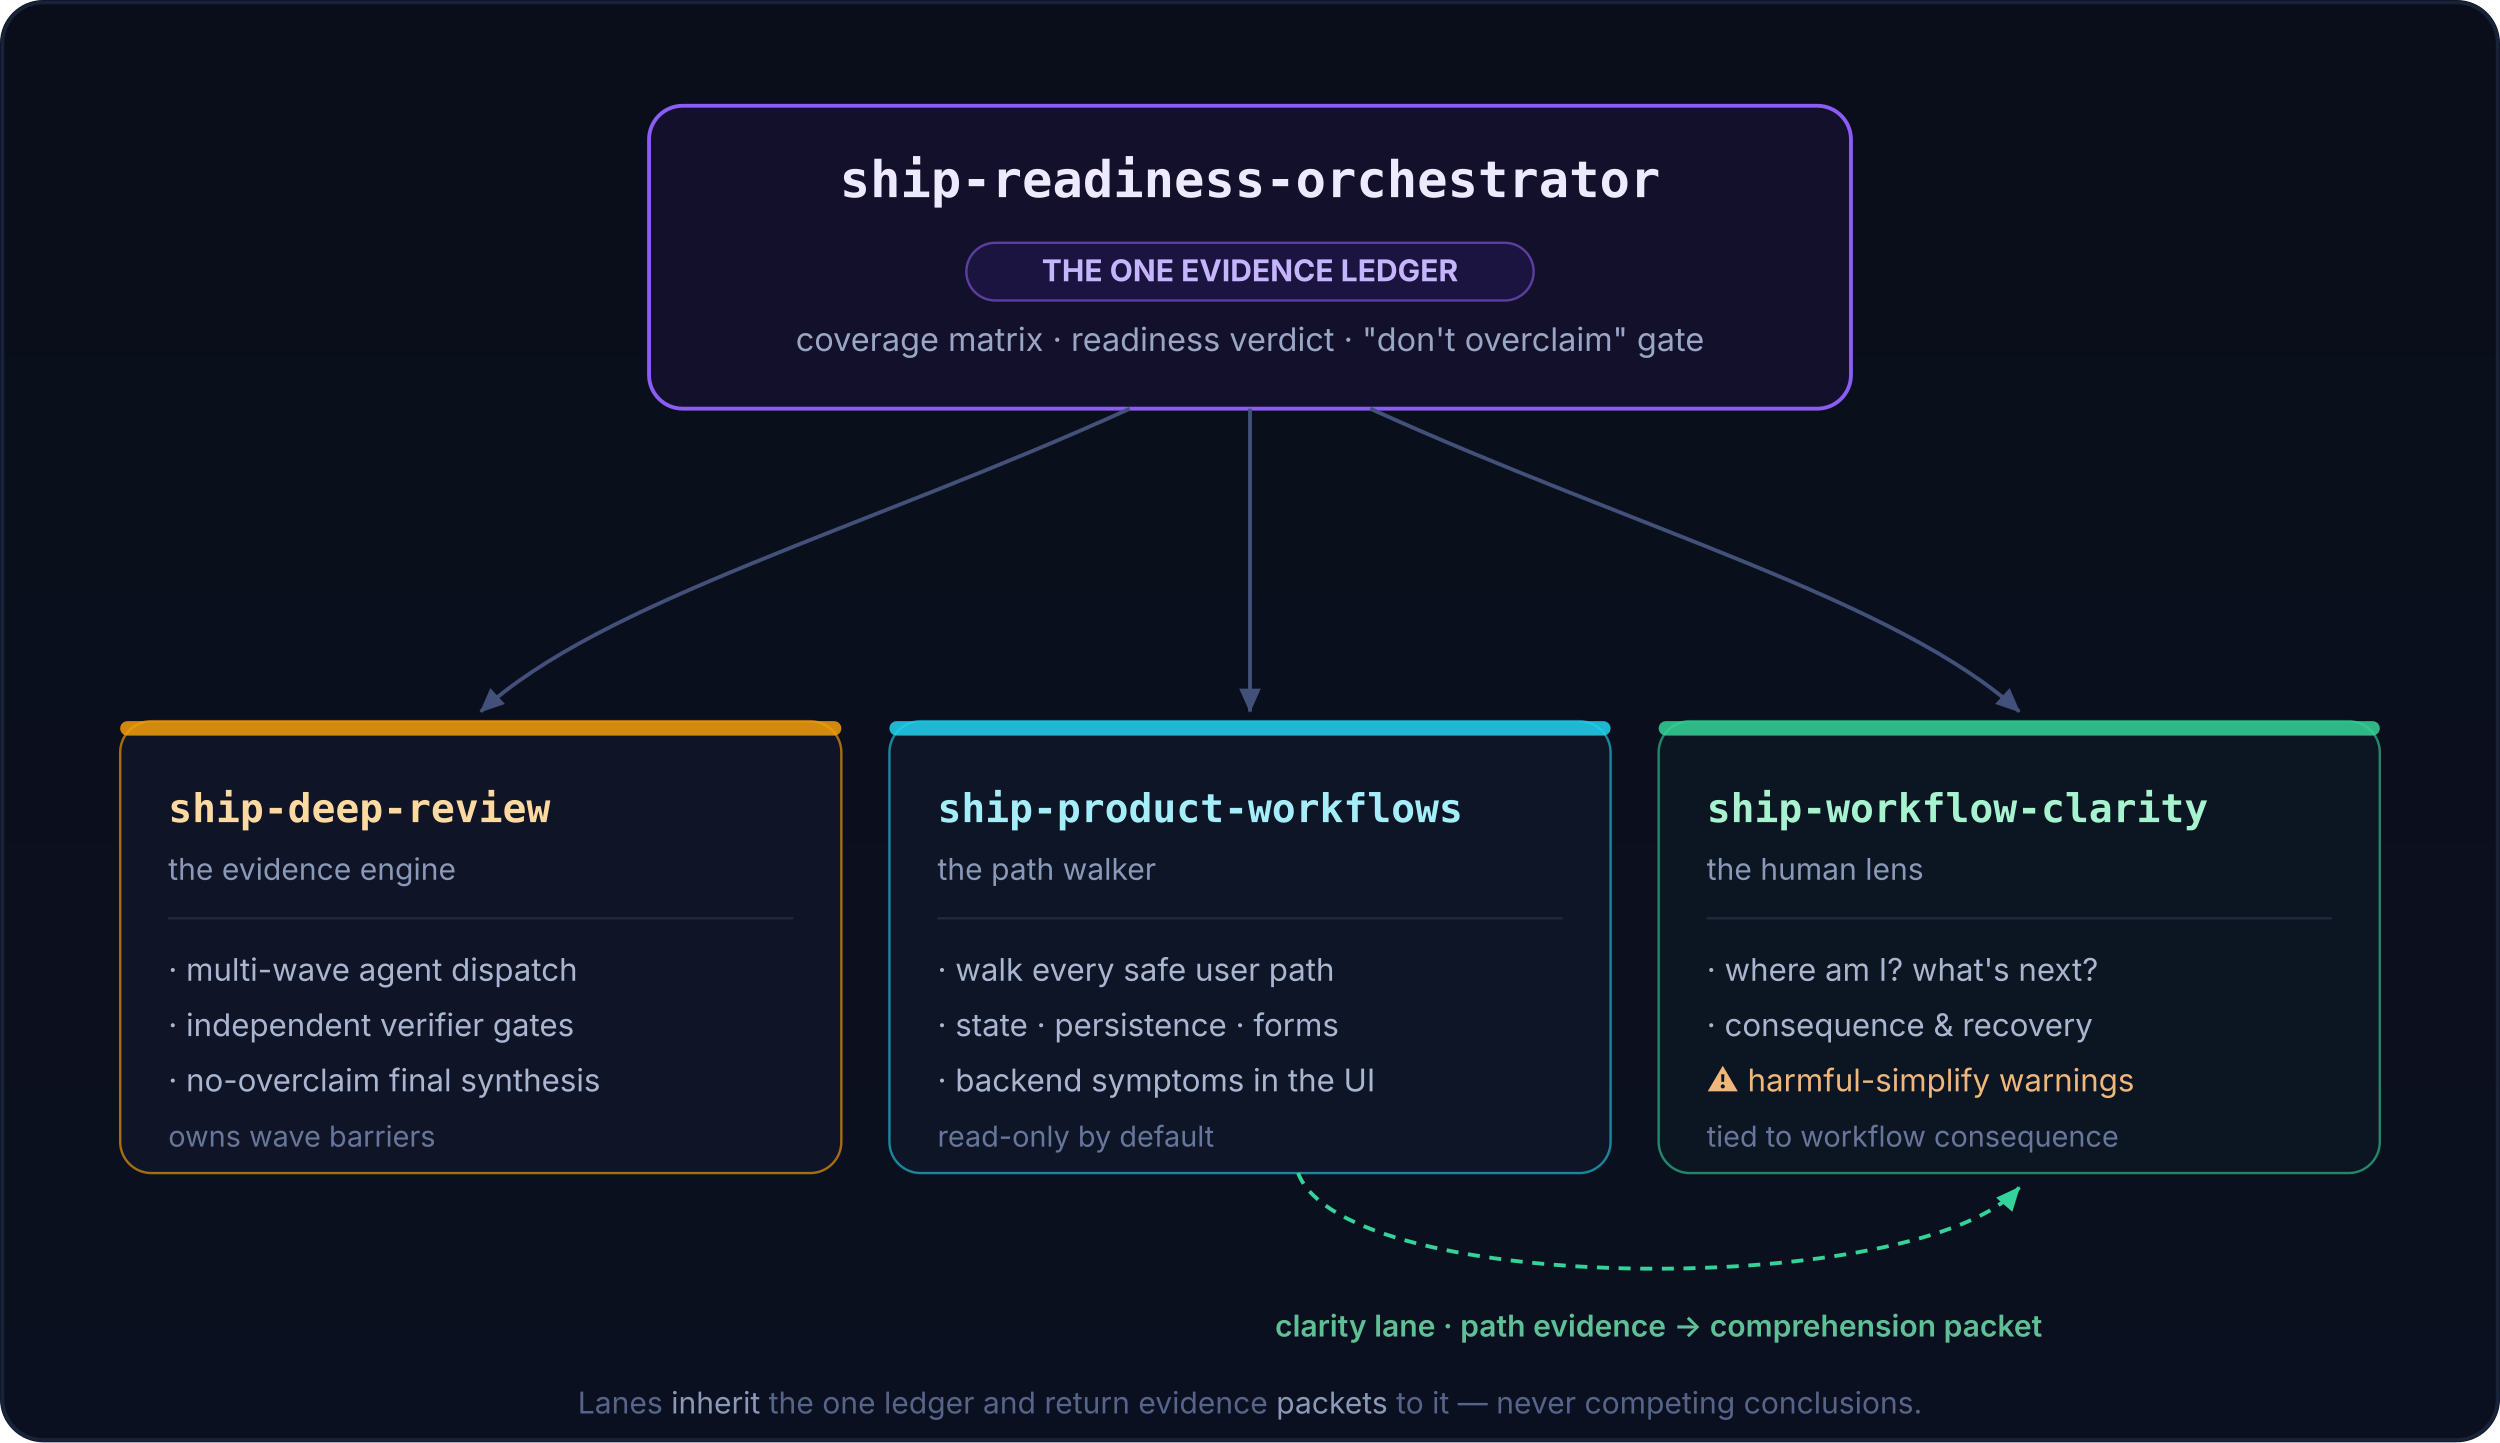
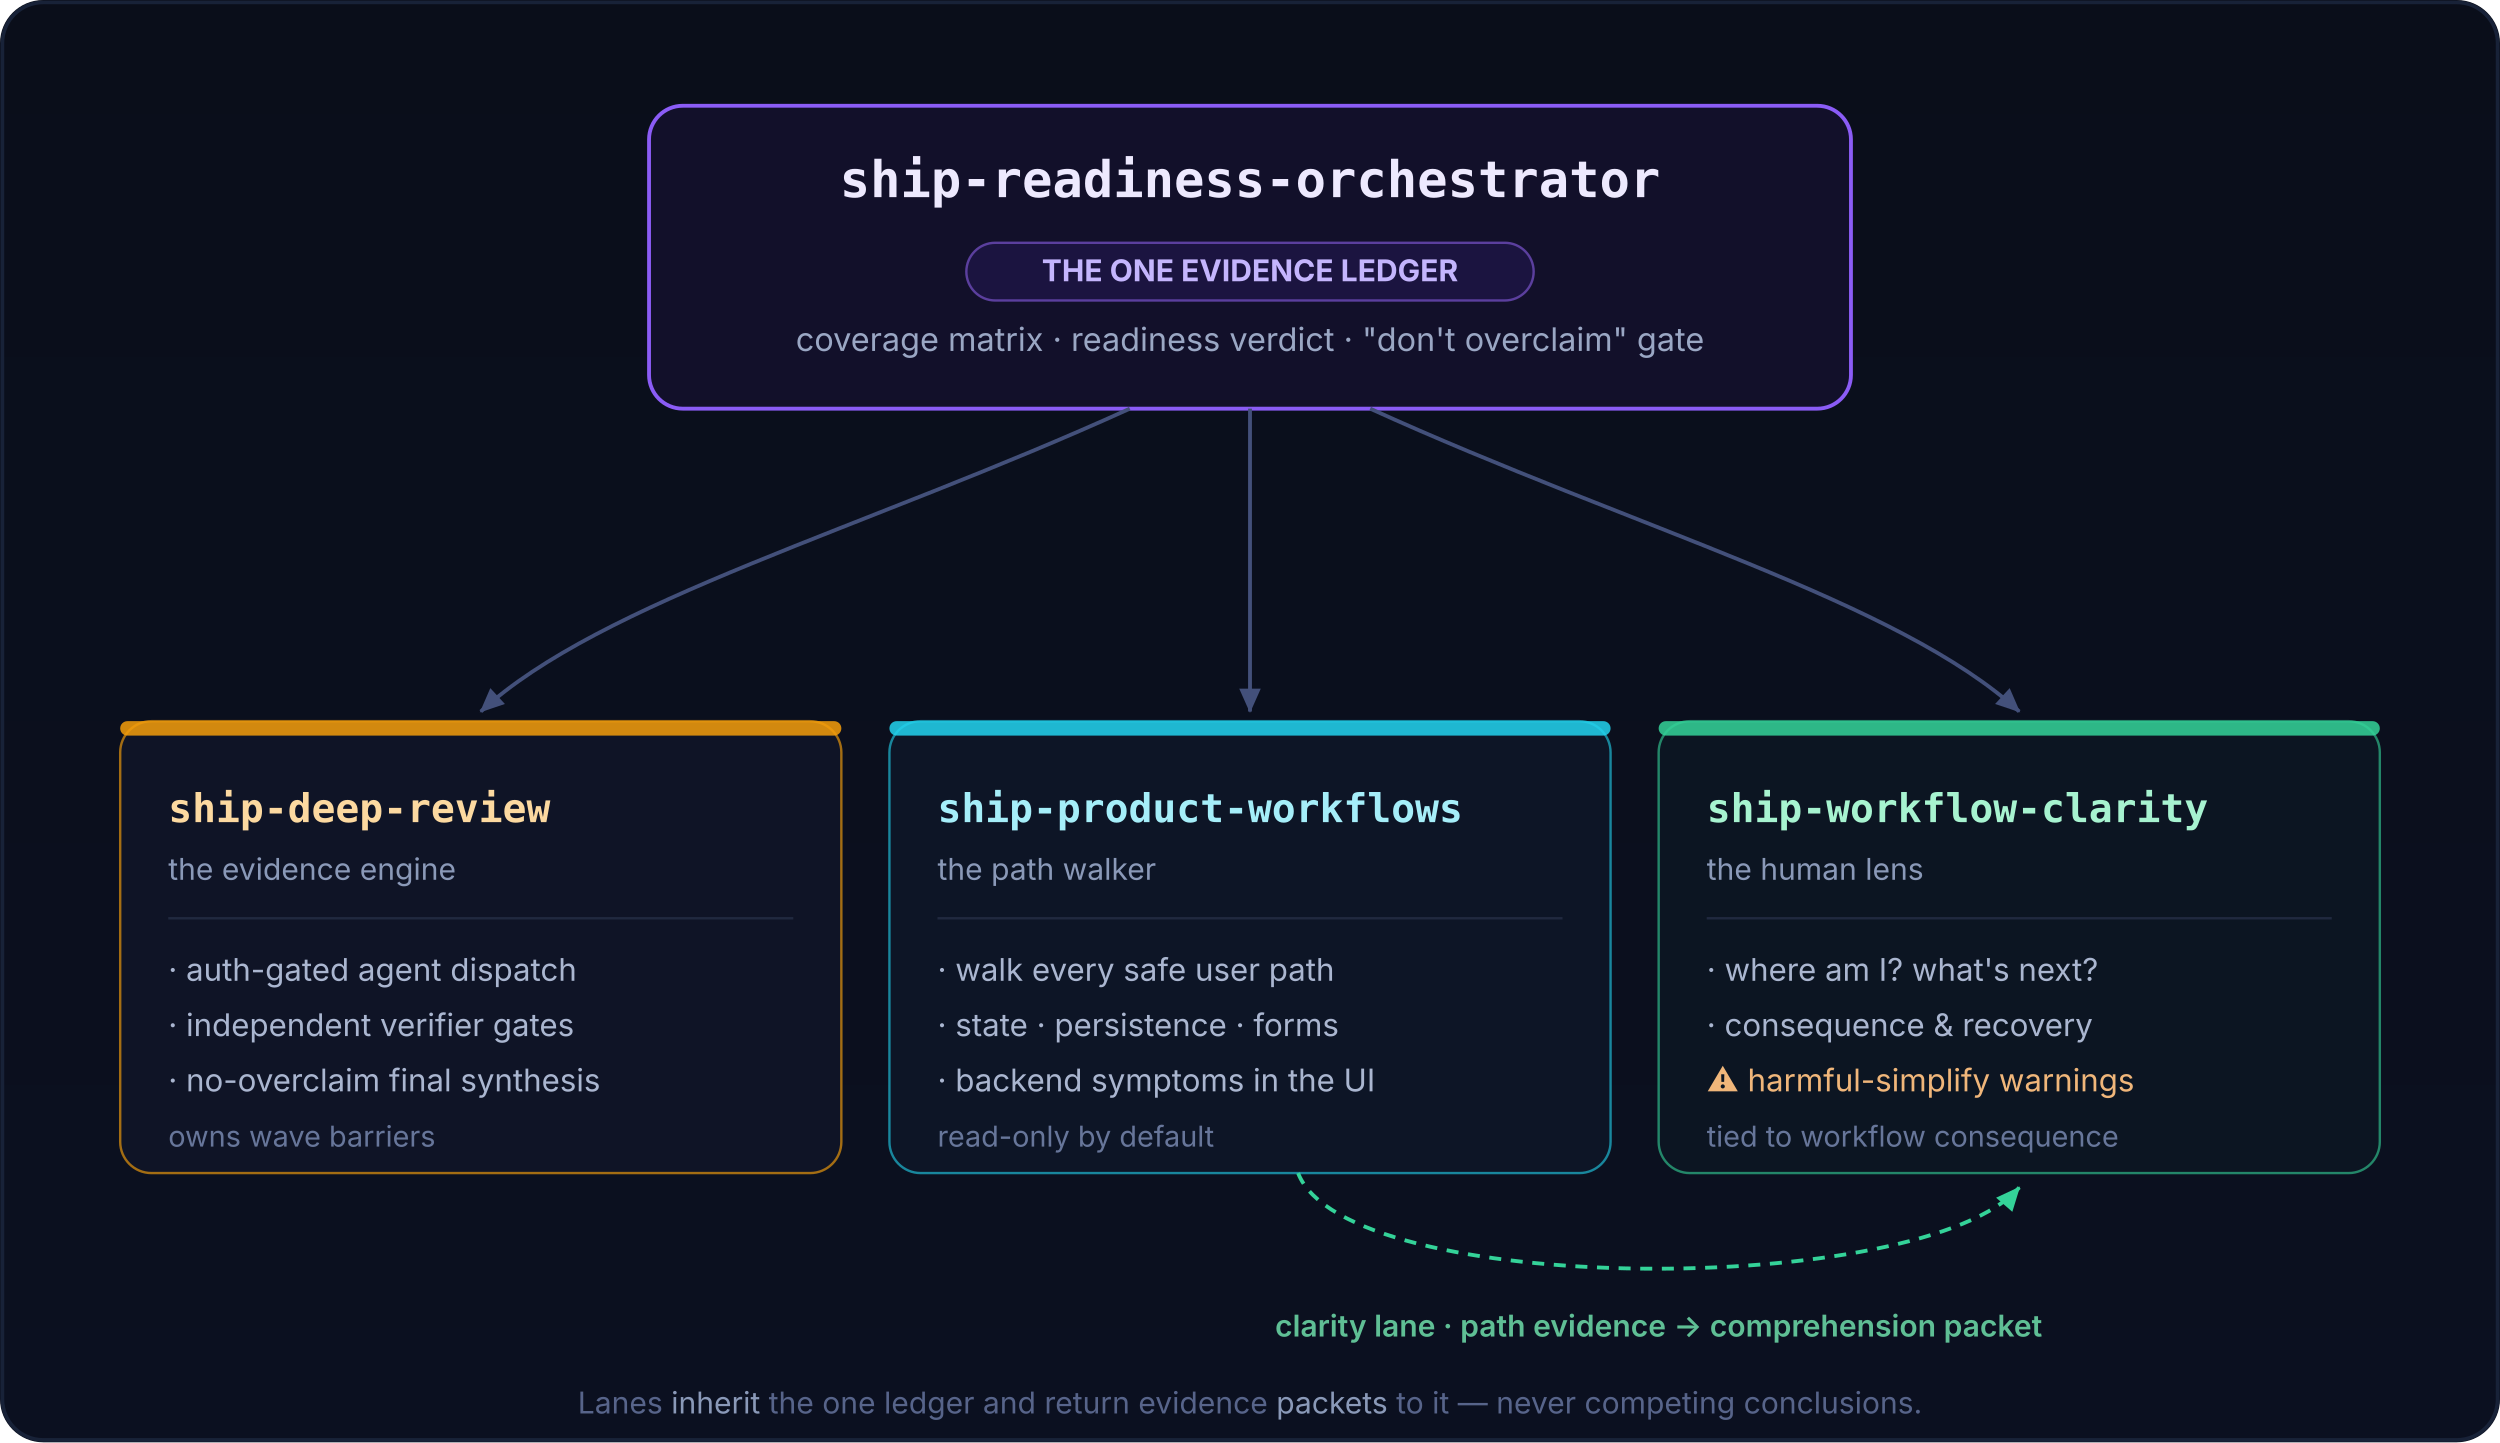
<svg xmlns="http://www.w3.org/2000/svg" viewBox="0 0 1040 600" width="1040" height="600" role="img" aria-label="Shipworthy architecture: one orchestrator owns the evidence ledger and conducts three specialist lanes">
  <defs>
    <linearGradient id="abg" x1="0" y1="0" x2="0" y2="1">
      <stop offset="0" stop-color="#0A0E1A" />
      <stop offset="1" stop-color="#0B1020" />
    </linearGradient>
    <marker id="arw" viewBox="0 0 10 10" refX="8.5" refY="5" markerWidth="7" markerHeight="7" orient="auto-start-reverse">
      <path d="M0 1 L9 5 L0 9 z" fill="#43507A" />
    </marker>
    <marker id="arwg" viewBox="0 0 10 10" refX="8.5" refY="5" markerWidth="7" markerHeight="7" orient="auto-start-reverse">
      <path d="M0 1 L9 5 L0 9 z" fill="#34D399" />
    </marker>
    <style>
      .sans{font-family:Inter,ui-sans-serif,system-ui,-apple-system,"Segoe UI",Roboto,Arial,sans-serif}
      .mono{font-family:ui-monospace,SFMono-Regular,Menlo,Consolas,monospace}
      .t{fill:#C7D2E6}.m{fill:#7B8AAB}.mm{fill:#67769A}
    </style>
  </defs>
  <rect width="1040" height="600" rx="18" fill="url(#abg)" />
  <rect x="1" y="1" width="1038" height="598" rx="17" fill="none" stroke="#182238" stroke-width="1.5" />
  <rect x="270" y="44" width="500" height="126" rx="14" fill="#12102A" stroke="#8B5CF6" stroke-width="1.6" />
  <text x="520" y="82" text-anchor="middle" class="mono" font-size="21" font-weight="700" fill="#EDE9FE">ship-readiness-orchestrator</text>
  <g transform="translate(520,104)">
    <rect x="-118" y="-3" width="236" height="24" rx="12" fill="#1B1440" stroke="#5B3F9E" />
    <text x="0" y="13" text-anchor="middle" class="sans" font-size="12.5" font-weight="700" fill="#C4B5FD">THE ONE EVIDENCE LEDGER</text>
  </g>
  <text x="520" y="146" text-anchor="middle" class="sans" font-size="13.5" fill="#9AA7C4">coverage matrix · readiness verdict · "don't overclaim" gate</text>
  <path d="M470 170 C 360 220, 250 250, 200 296" fill="none" stroke="#43507A" stroke-width="1.6" marker-end="url(#arw)" />
  <path d="M520 170 L 520 296" fill="none" stroke="#43507A" stroke-width="1.6" marker-end="url(#arw)" />
  <path d="M570 170 C 680 220, 790 250, 840 296" fill="none" stroke="#43507A" stroke-width="1.6" marker-end="url(#arw)" />
  <g>
    <rect x="50" y="300" width="300" height="188" rx="13" fill="#0F1426" stroke="#F59E0B" stroke-opacity="0.65" />
    <rect x="50" y="300" width="300" height="6" rx="3" fill="#F59E0B" opacity="0.85" />
    <text x="70" y="342" class="mono" font-size="16.5" font-weight="700" fill="#FCD9A0">ship-deep-review</text>
    <text x="70" y="366" class="sans" font-size="12.5" fill="#8A99B8">the evidence engine</text>
    <line x1="70" y1="382" x2="330" y2="382" stroke="#20293F" />
-     <text x="70" y="408" class="sans" font-size="13" fill="#AAB6D0">· multi-wave agent dispatch</text>
+     <text x="70" y="408" class="sans" font-size="13" fill="#AAB6D0">· auth-gated agent dispatch</text>
    <text x="70" y="431" class="sans" font-size="13" fill="#AAB6D0">· independent verifier gates</text>
    <text x="70" y="454" class="sans" font-size="13" fill="#AAB6D0">· no-overclaim final synthesis</text>
    <text x="70" y="477" class="sans" font-size="12" fill="#67769A">owns wave barriers</text>
  </g>
  <g>
    <rect x="370" y="300" width="300" height="188" rx="13" fill="#0D1526" stroke="#22D3EE" stroke-opacity="0.6" />
    <rect x="370" y="300" width="300" height="6" rx="3" fill="#22D3EE" opacity="0.85" />
    <text x="390" y="342" class="mono" font-size="16.5" font-weight="700" fill="#A5EEF9">ship-product-workflows</text>
    <text x="390" y="366" class="sans" font-size="12.5" fill="#8A99B8">the path walker</text>
    <line x1="390" y1="382" x2="650" y2="382" stroke="#20293F" />
    <text x="390" y="408" class="sans" font-size="13" fill="#AAB6D0">· walk every safe user path</text>
    <text x="390" y="431" class="sans" font-size="13" fill="#AAB6D0">· state · persistence · forms</text>
    <text x="390" y="454" class="sans" font-size="13" fill="#AAB6D0">· backend symptoms in the UI</text>
    <text x="390" y="477" class="sans" font-size="12" fill="#67769A">read-only by default</text>
  </g>
  <g>
    <rect x="690" y="300" width="300" height="188" rx="13" fill="#0C1522" stroke="#34D399" stroke-opacity="0.6" />
    <rect x="690" y="300" width="300" height="6" rx="3" fill="#34D399" opacity="0.85" />
    <text x="710" y="342" class="mono" font-size="16.5" font-weight="700" fill="#A7F3D0">ship-workflow-clarity</text>
    <text x="710" y="366" class="sans" font-size="12.5" fill="#8A99B8">the human lens</text>
    <line x1="710" y1="382" x2="970" y2="382" stroke="#20293F" />
    <text x="710" y="408" class="sans" font-size="13" fill="#AAB6D0">· where am I? what's next?</text>
    <text x="710" y="431" class="sans" font-size="13" fill="#AAB6D0">· consequence &amp; recovery</text>
    <text x="710" y="454" class="sans" font-size="13" fill="#F0B67A">⚠ harmful-simplify warnings</text>
    <text x="710" y="477" class="sans" font-size="12" fill="#67769A">tied to workflow consequence</text>
  </g>
  <path d="M540 488 C 560 540, 800 540, 840 494" fill="none" stroke="#34D399" stroke-width="1.6" stroke-dasharray="5 4" marker-end="url(#arwg)" />
  <text x="690" y="556" text-anchor="middle" class="sans" font-size="12.5" font-weight="600" fill="#5FBF95">clarity lane · path evidence → comprehension packet</text>
  <text x="520" y="588" text-anchor="middle" class="sans" font-size="12.5" fill="#57648A">Lanes <tspan fill="#8A99B8">inherit</tspan> the one ledger and return evidence <tspan fill="#8A99B8">packets</tspan> to it — never competing conclusions.</text>
</svg>
